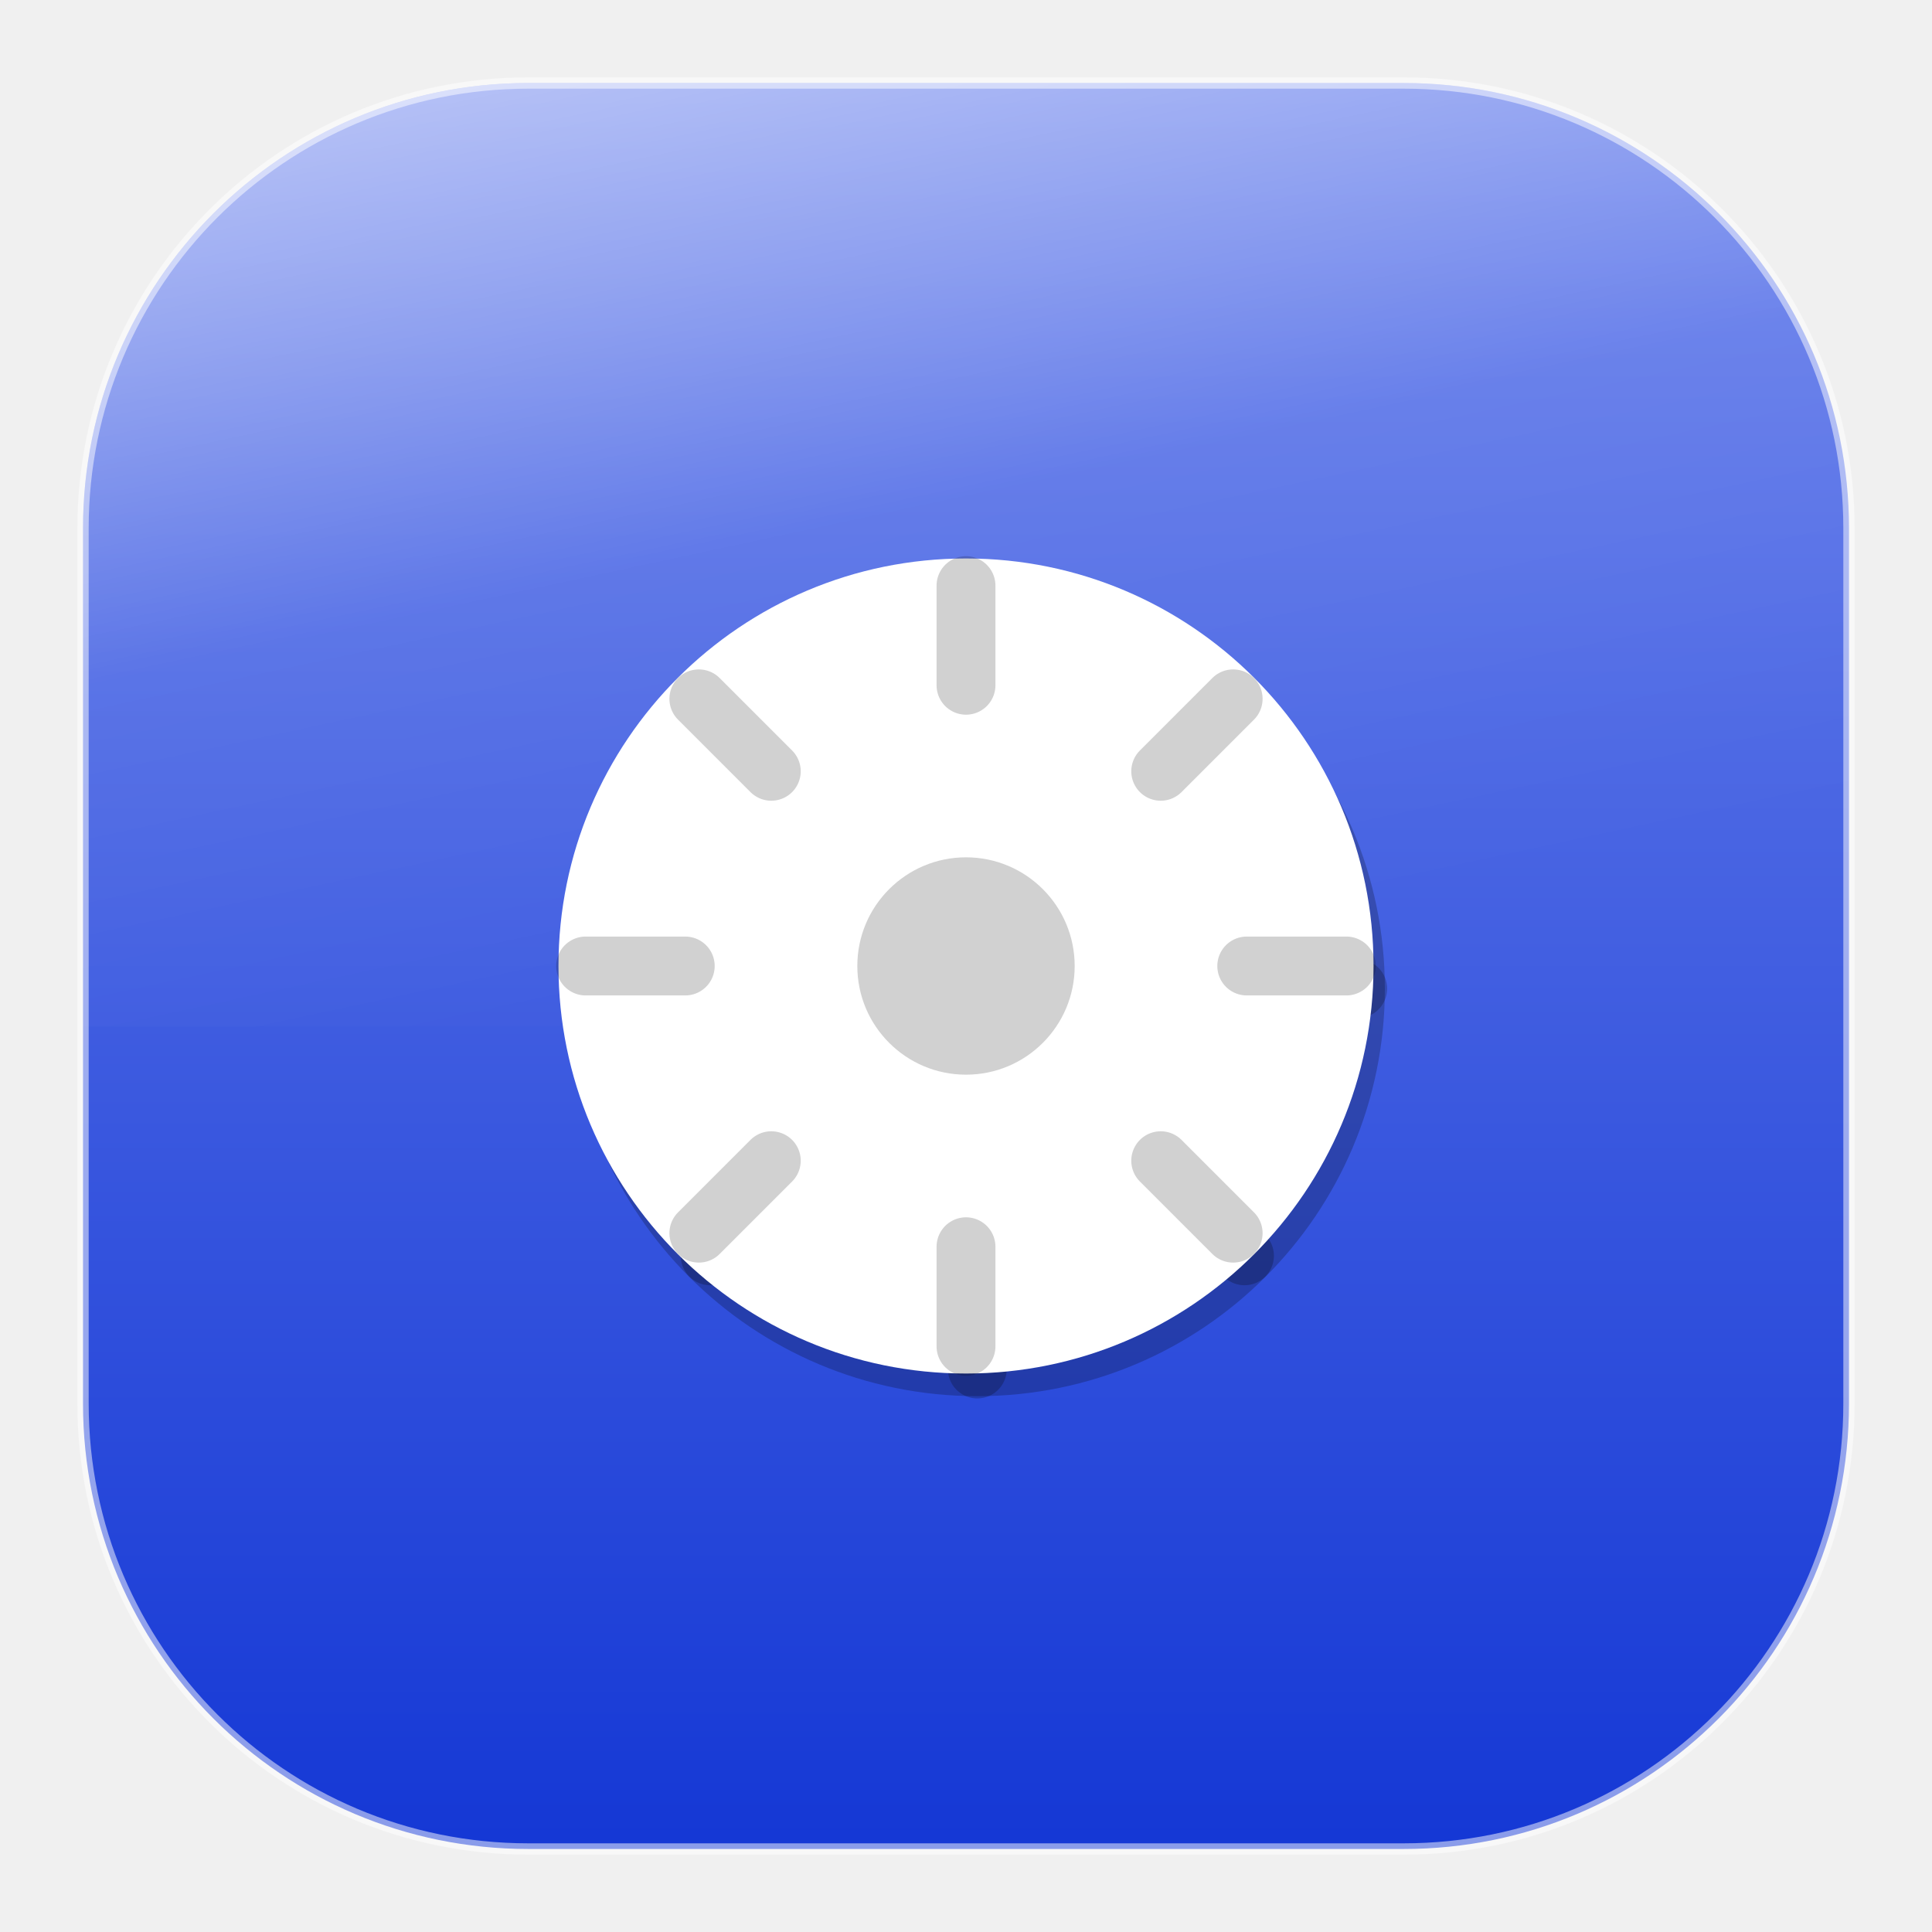
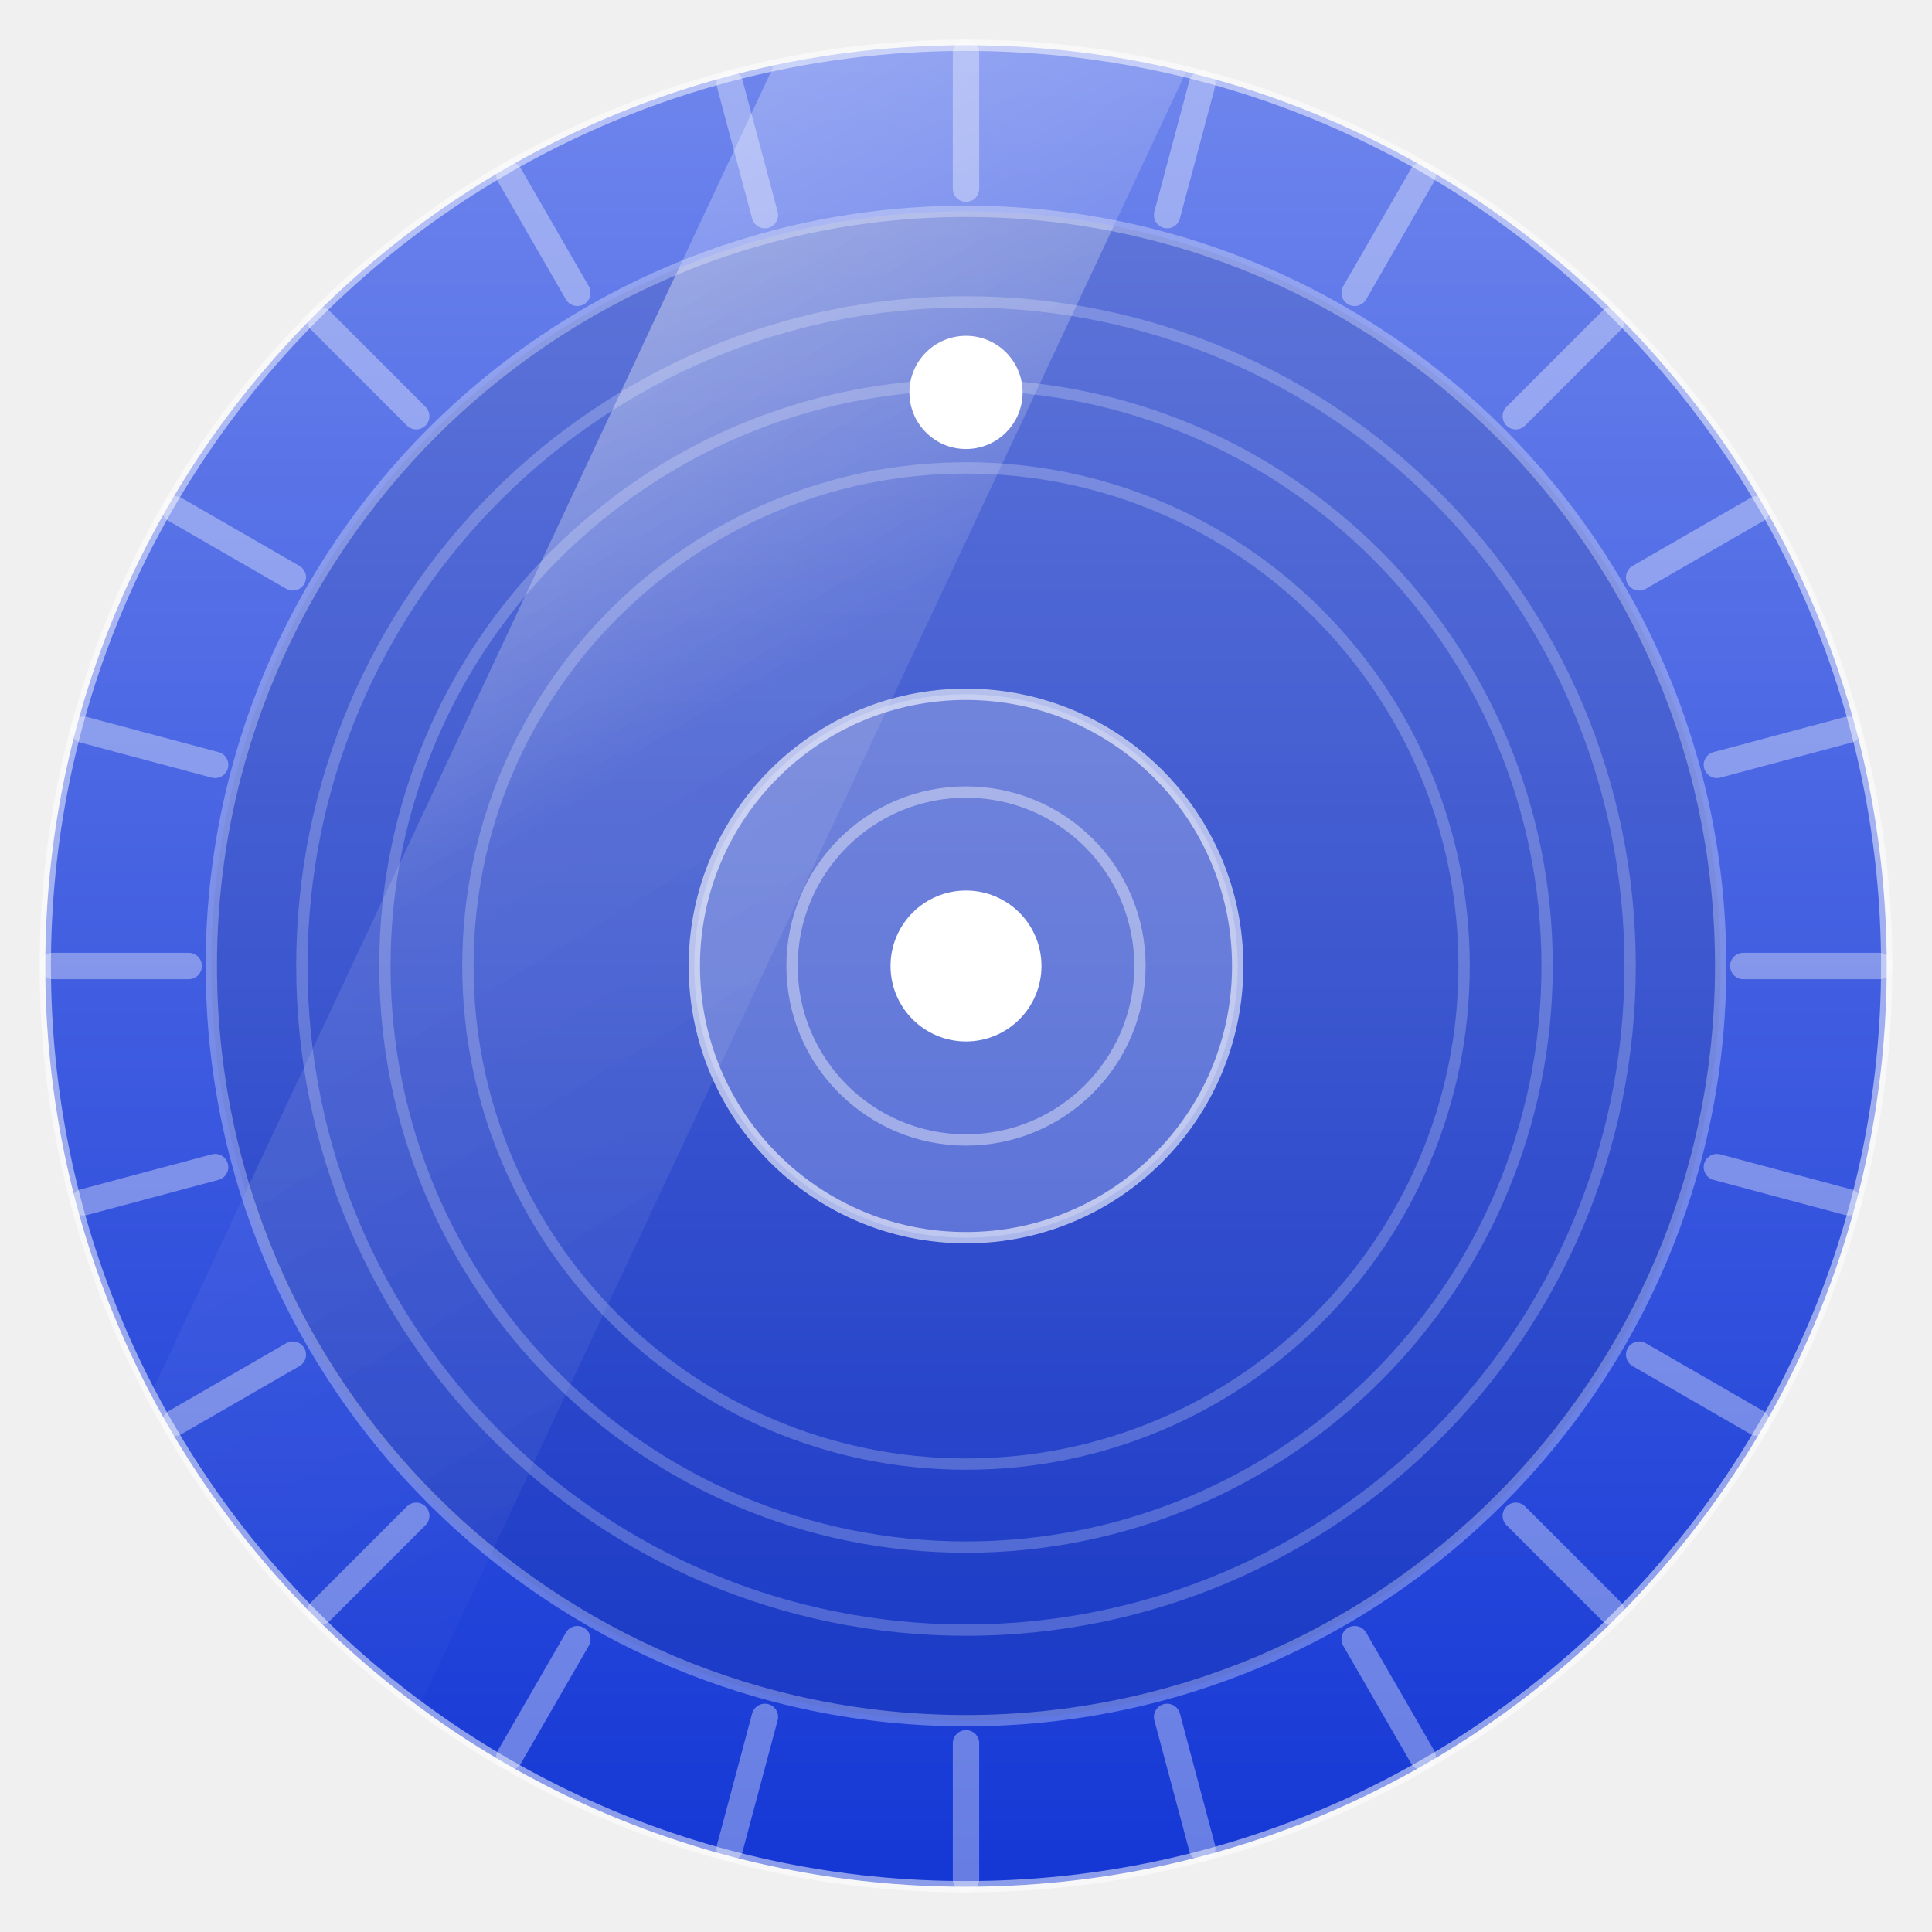
<svg xmlns="http://www.w3.org/2000/svg" width="512" height="512" viewBox="0 0 512 512">
  <defs>
-     <linearGradient id="bg" x1="0" y1="0" x2="0" y2="1">
+     <linearGradient id="jogBg" x1="0" y1="0" x2="0" y2="1">
      <stop offset="0" stop-color="hsl(229,78%,68%)" />
      <stop offset="1" stop-color="hsl(229,82%,46%)" />
    </linearGradient>
-     <linearGradient id="sheen" x1="0" y1="0" x2="0.4" y2="1">
+     <linearGradient id="jogSheen" x1="0" y1="0" x2="0.4" y2="1">
      <stop offset="0" stop-color="rgba(255,255,255,0.55)" />
      <stop offset="0.55" stop-color="rgba(255,255,255,0.06)" />
      <stop offset="1" stop-color="rgba(255,255,255,0)" />
    </linearGradient>
-     <clipPath id="plate">
-       <rect x="22" y="22" width="468" height="468" rx="118" />
-     </clipPath>
  </defs>
-   <g clip-path="url(#plate)">
-     <rect x="22" y="22" width="468" height="468" rx="118" fill="url(#bg)" />
-     <rect x="22" y="22" width="468" height="250" fill="url(#sheen)" />
+   <clipPath id="jogDisc">
+     <circle cx="256" cy="256" r="244" />
+   </clipPath>
+   <clipPath id="jogFace">
+     <circle cx="256" cy="256" r="200" />
+   </clipPath>
+   <circle cx="256" cy="256" r="244" fill="url(#jogBg)" stroke="rgba(255,255,255,0.5)" stroke-width="3" />
+   <g clip-path="url(#jogDisc)">
+     <path d="M-40 540 L232 -40 L342 -40 L70 540 Z" fill="url(#jogSheen)" />
  </g>
-   <rect x="22" y="22" width="468" height="468" rx="118" fill="none" stroke="rgba(255,255,255,0.5)" stroke-width="3" />
-   <g transform="translate(3,6)">
-     <g transform="translate(112,112) scale(12)">
-       <circle cx="12" cy="12" r="9" fill="rgba(0,0,0,0.22)" />
-       <circle cx="12" cy="12" r="2.4" fill="rgba(0,0,0,0.22)" />
-       <g stroke="rgba(0,0,0,0.22)" stroke-width="1.3" stroke-linecap="round">
-         <path d="M12 3.6v2.2M12 18.2v2.2M3.6 12h2.2M18.2 12h2.2M6.1 6.1l1.6 1.6M16.3 16.3l1.6 1.6M17.9 6.1l-1.6 1.6M7.7 16.3l-1.6 1.6" />
-       </g>
-     </g>
+   <path d="M256.0 14.0 L256.0 50.0" fill="none" stroke="#ffffff" stroke-width="7" stroke-linecap="round" opacity="0.35" />
+   <path d="M318.6 22.2 L309.3 57.0" fill="none" stroke="#ffffff" stroke-width="7" stroke-linecap="round" opacity="0.35" />
+   <path d="M377.0 46.4 L359.0 77.6" fill="none" stroke="#ffffff" stroke-width="7" stroke-linecap="round" opacity="0.35" />
+   <path d="M427.1 84.9 L401.7 110.3" fill="none" stroke="#ffffff" stroke-width="7" stroke-linecap="round" opacity="0.35" />
+   <path d="M465.6 135.0 L434.4 153.0" fill="none" stroke="#ffffff" stroke-width="7" stroke-linecap="round" opacity="0.35" />
+   <path d="M489.8 193.4 L455.0 202.7" fill="none" stroke="#ffffff" stroke-width="7" stroke-linecap="round" opacity="0.35" />
+   <path d="M498.0 256.0 L462.0 256.0" fill="none" stroke="#ffffff" stroke-width="7" stroke-linecap="round" opacity="0.35" />
+   <path d="M489.8 318.6 L455.0 309.3" fill="none" stroke="#ffffff" stroke-width="7" stroke-linecap="round" opacity="0.35" />
+   <path d="M465.6 377.0 L434.4 359.0" fill="none" stroke="#ffffff" stroke-width="7" stroke-linecap="round" opacity="0.35" />
+   <path d="M427.1 427.1 L401.7 401.7" fill="none" stroke="#ffffff" stroke-width="7" stroke-linecap="round" opacity="0.35" />
+   <path d="M377.0 465.6 L359.0 434.4" fill="none" stroke="#ffffff" stroke-width="7" stroke-linecap="round" opacity="0.35" />
+   <path d="M318.6 489.8 L309.3 455.0" fill="none" stroke="#ffffff" stroke-width="7" stroke-linecap="round" opacity="0.35" />
+   <path d="M256.0 498.0 L256.0 462.0" fill="none" stroke="#ffffff" stroke-width="7" stroke-linecap="round" opacity="0.35" />
+   <path d="M193.4 489.8 L202.7 455.0" fill="none" stroke="#ffffff" stroke-width="7" stroke-linecap="round" opacity="0.35" />
+   <path d="M135.0 465.6 L153.0 434.4" fill="none" stroke="#ffffff" stroke-width="7" stroke-linecap="round" opacity="0.35" />
+   <path d="M84.9 427.1 L110.3 401.7" fill="none" stroke="#ffffff" stroke-width="7" stroke-linecap="round" opacity="0.35" />
+   <path d="M46.4 377.0 L77.6 359.0" fill="none" stroke="#ffffff" stroke-width="7" stroke-linecap="round" opacity="0.35" />
+   <path d="M22.2 318.6 L57.0 309.3" fill="none" stroke="#ffffff" stroke-width="7" stroke-linecap="round" opacity="0.35" />
+   <path d="M14.0 256.0 L50.0 256.0" fill="none" stroke="#ffffff" stroke-width="7" stroke-linecap="round" opacity="0.35" />
+   <path d="M22.2 193.4 L57.0 202.7" fill="none" stroke="#ffffff" stroke-width="7" stroke-linecap="round" opacity="0.35" />
+   <path d="M46.4 135.0 L77.6 153.0" fill="none" stroke="#ffffff" stroke-width="7" stroke-linecap="round" opacity="0.35" />
+   <path d="M84.9 84.9 L110.3 110.3" fill="none" stroke="#ffffff" stroke-width="7" stroke-linecap="round" opacity="0.35" />
+   <path d="M135.0 46.4 L153.0 77.6" fill="none" stroke="#ffffff" stroke-width="7" stroke-linecap="round" opacity="0.35" />
+   <path d="M193.4 22.2 L202.7 57.0" fill="none" stroke="#ffffff" stroke-width="7" stroke-linecap="round" opacity="0.35" />
+   <circle cx="256" cy="256" r="200" fill="rgba(0,0,0,0.08)" stroke="rgba(255,255,255,0.3)" stroke-width="3" />
+   <g clip-path="url(#jogFace)">
+     <path d="M-40 540 L232 -40 L342 -40 L70 540 Z" fill="url(#jogSheen)" />
  </g>
-   <g transform="translate(112,112) scale(12)">
-     <circle cx="12" cy="12" r="9" fill="#ffffff" />
-     <circle cx="12" cy="12" r="2.4" fill="rgba(0,0,0,0.18)" />
-     <g stroke="rgba(0,0,0,0.18)" stroke-width="1.3" stroke-linecap="round">
-       <path d="M12 3.6v2.2M12 18.2v2.2M3.6 12h2.2M18.2 12h2.2M6.1 6.1l1.6 1.6M16.3 16.3l1.6 1.6M17.9 6.1l-1.6 1.6M7.7 16.3l-1.6 1.6" />
-     </g>
-   </g>
+   <circle cx="256" cy="256" r="176.0" fill="none" stroke="#ffffff" stroke-width="3" opacity="0.22" />
+   <circle cx="256" cy="256" r="154.0" fill="none" stroke="#ffffff" stroke-width="3" opacity="0.22" />
+   <circle cx="256" cy="256" r="132.0" fill="none" stroke="#ffffff" stroke-width="3" opacity="0.22" />
+   <circle cx="256" cy="256" r="72" fill="rgba(255,255,255,0.22)" stroke="rgba(255,255,255,0.6)" stroke-width="3" />
+   <circle cx="256" cy="256" r="46.1" fill="none" stroke="#ffffff" stroke-width="3" opacity="0.4" />
+   <circle cx="256" cy="256" r="20" fill="#ffffff" />
+   <circle cx="256" cy="104.0" r="15" fill="#ffffff" />
</svg>
